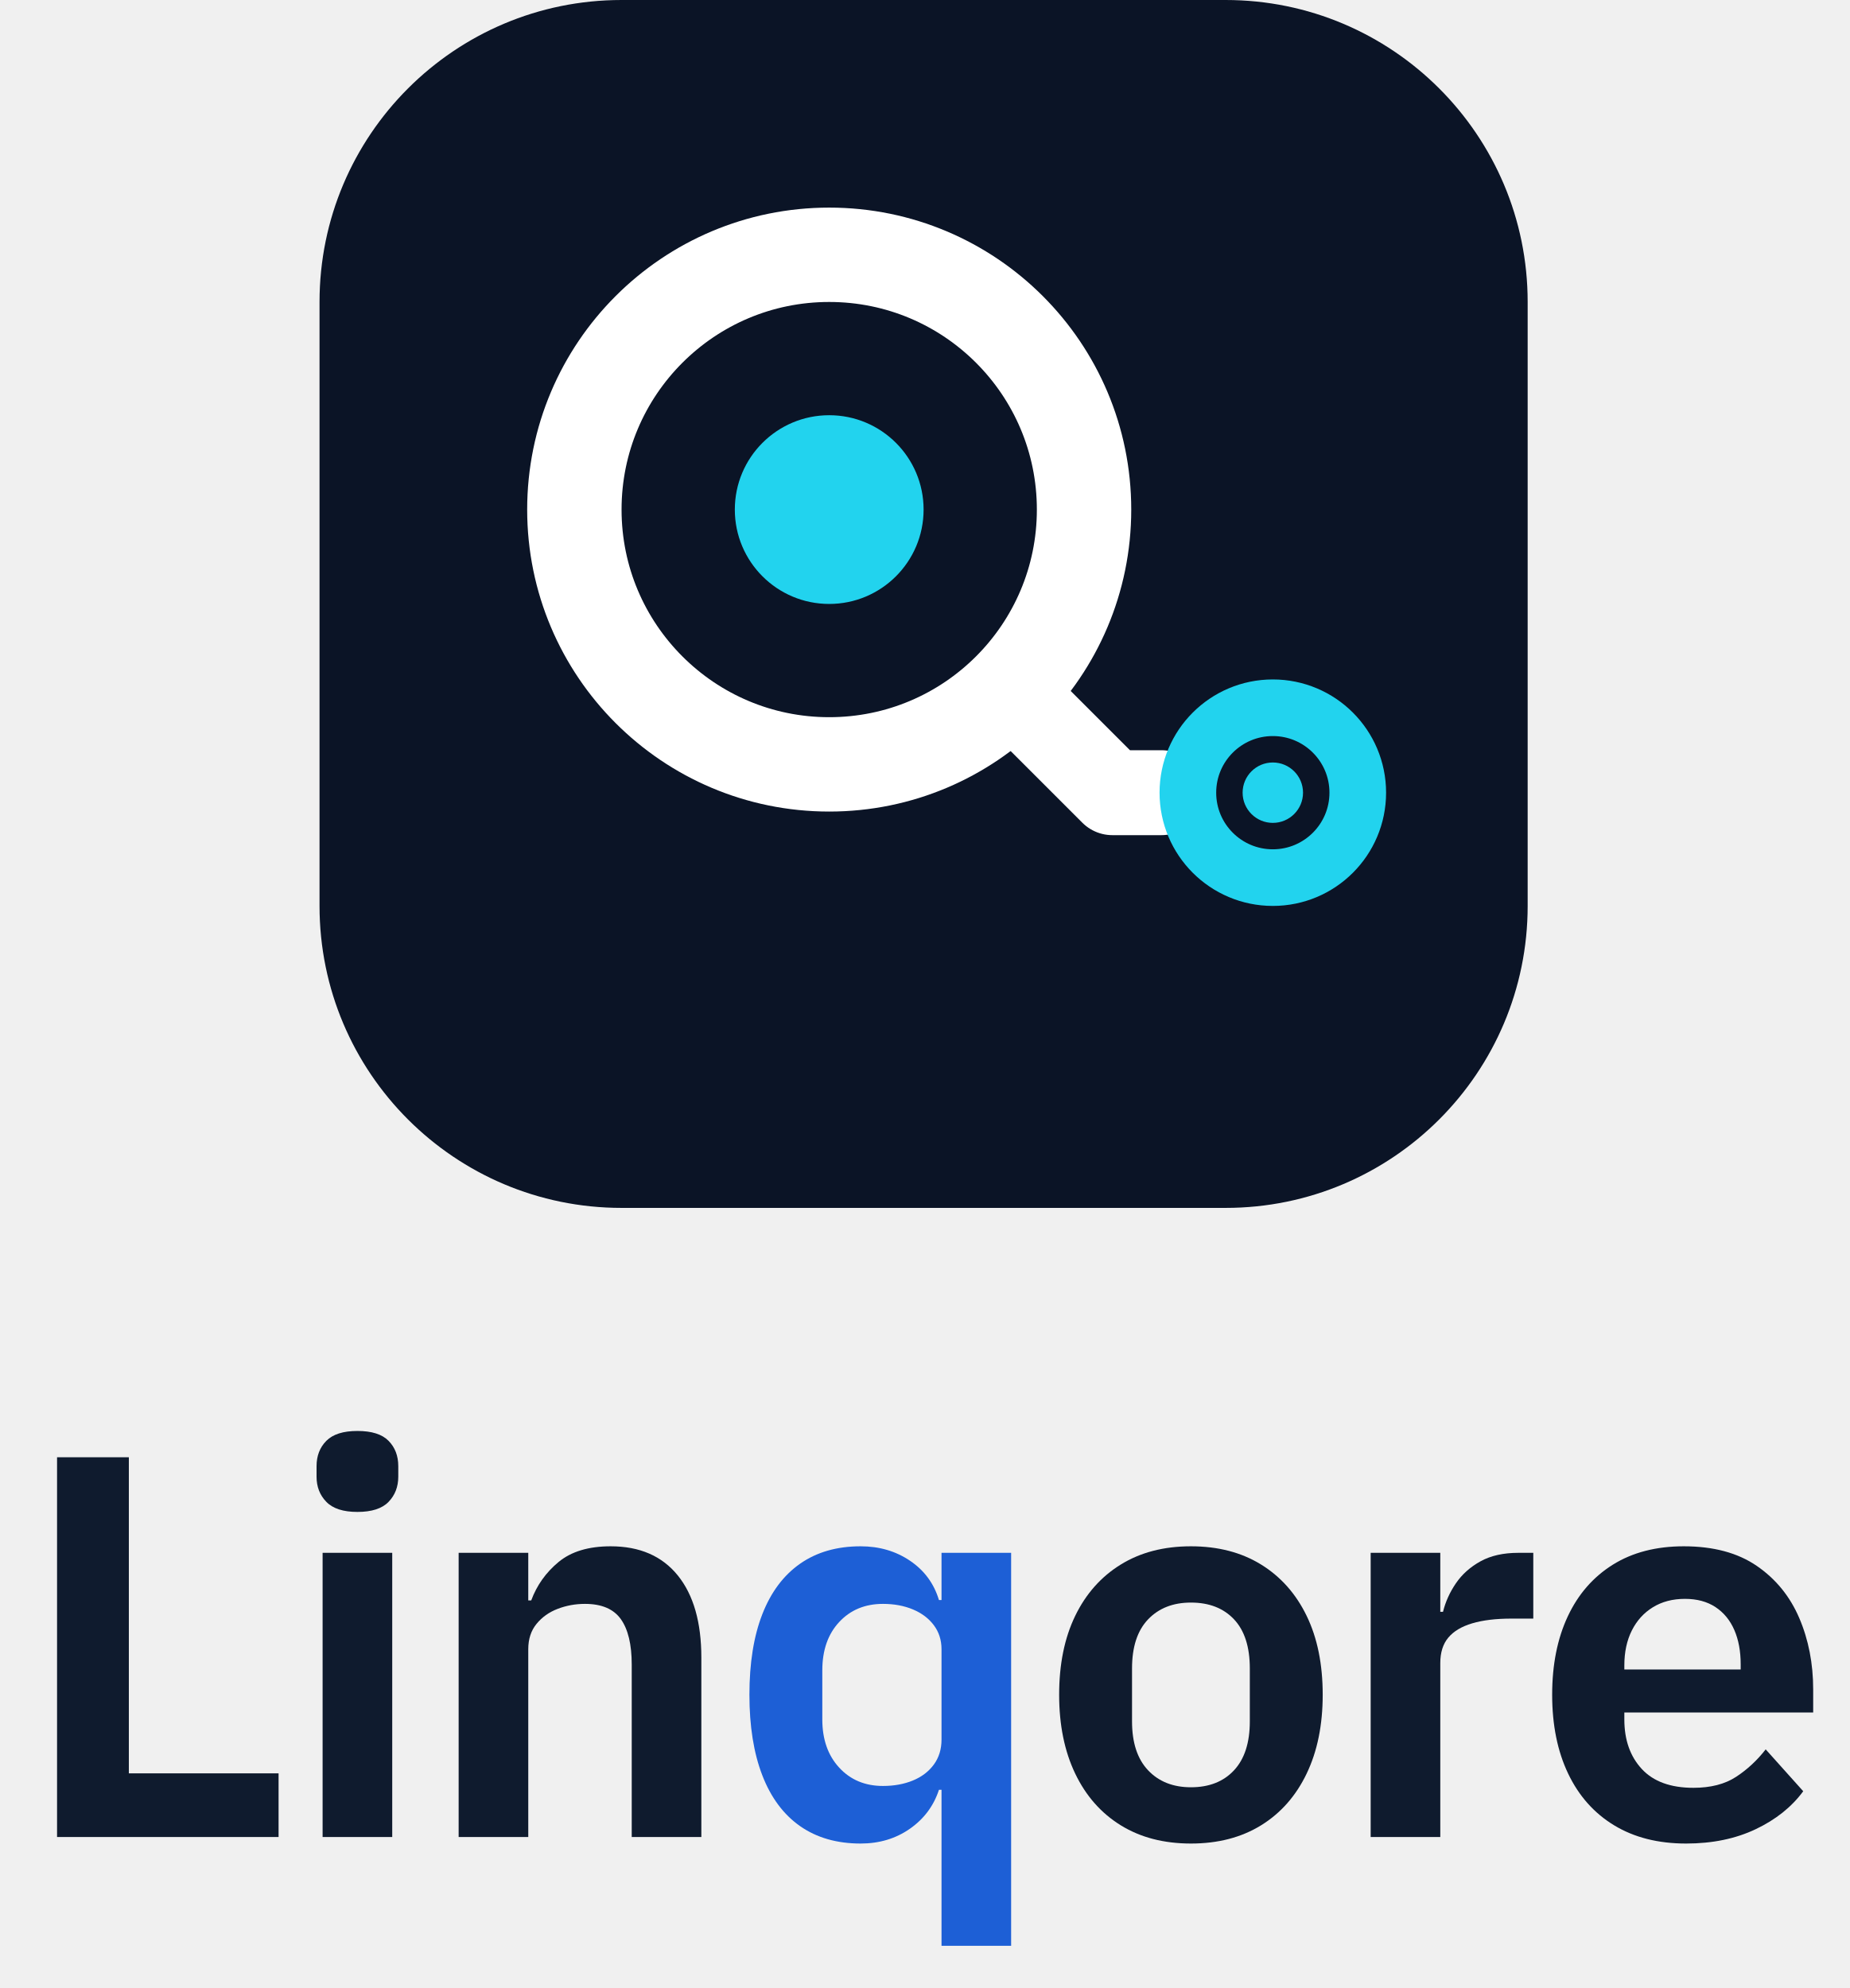
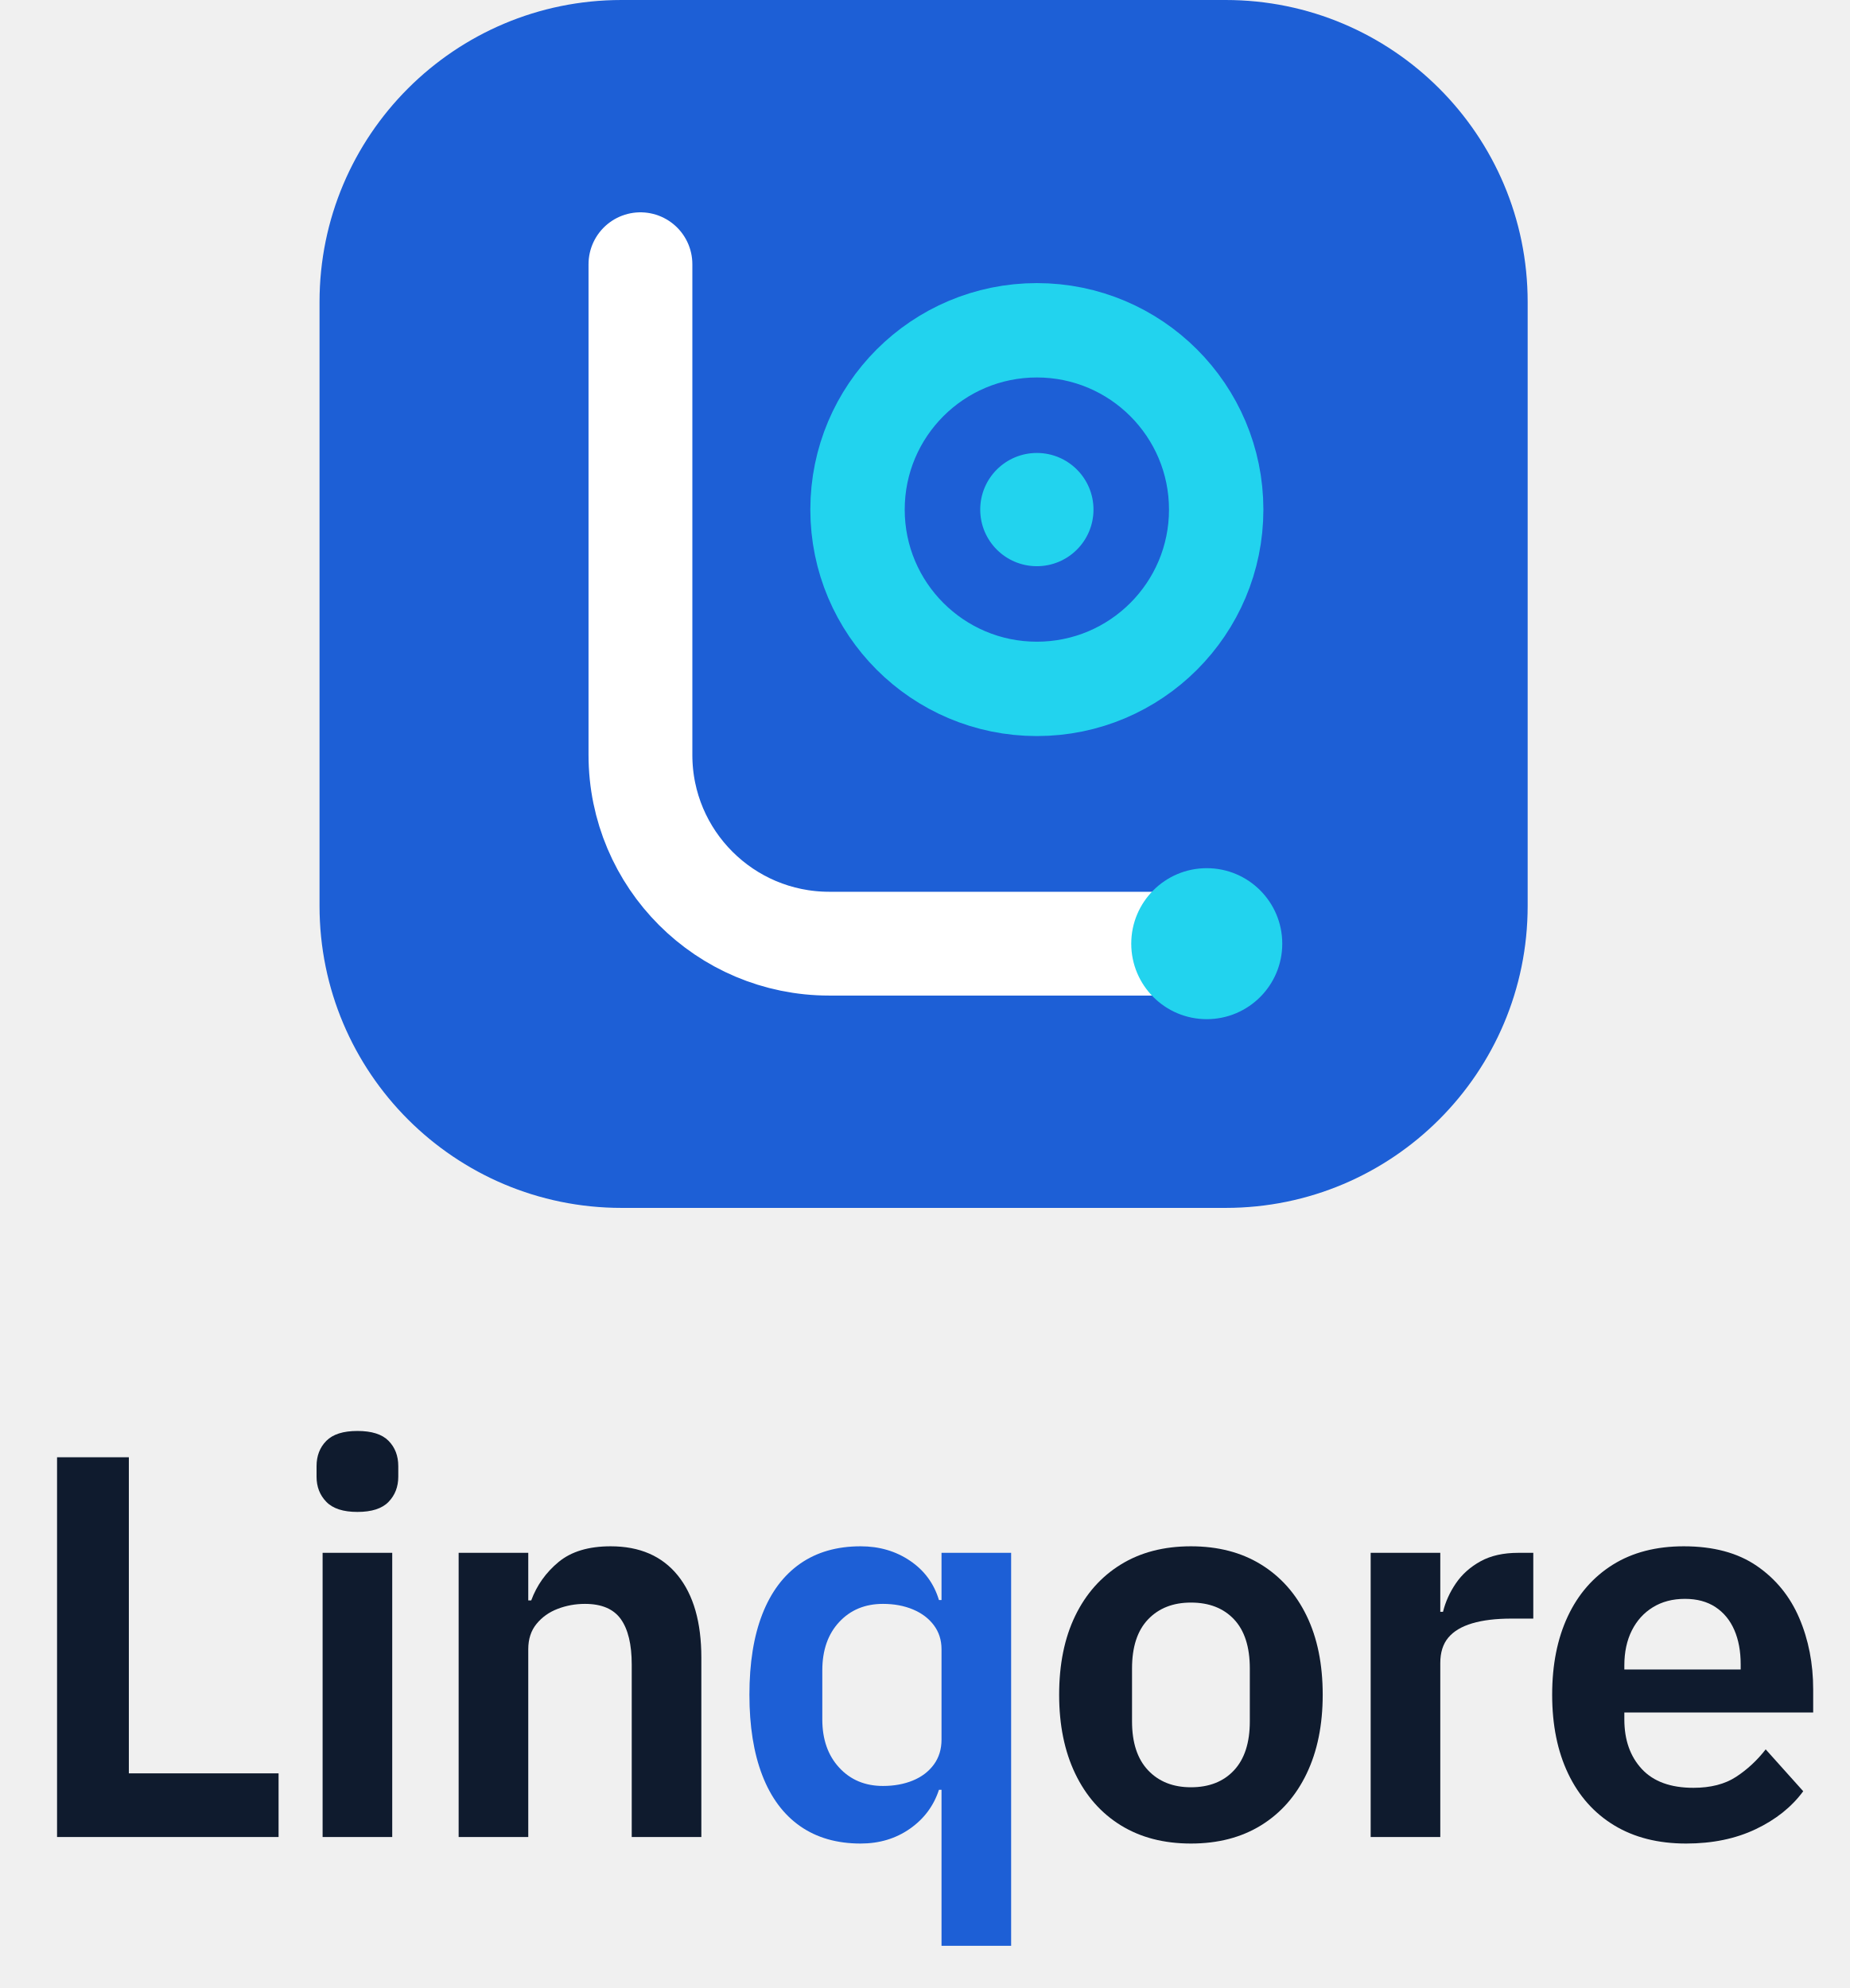
<svg xmlns="http://www.w3.org/2000/svg" viewBox="0 0 147 158" width="147" height="158">
  <g transform="translate(25.39 0.00) scale(1.5)">
-     <rect width="64" height="64" rx="16" fill="#0B1426" />
-     <circle cx="27" cy="27" r="13.5" fill="none" stroke="#FFFFFF" stroke-width="5" />
-     <circle cx="27" cy="27" r="5" fill="#22D3EE" />
-     <path d="M36.5 36.5 42 42h2.6" fill="none" stroke="#FFFFFF" stroke-width="4.5" stroke-linecap="round" stroke-linejoin="round" />
-     <circle cx="50.5" cy="42" r="4.5" fill="none" stroke="#22D3EE" stroke-width="3" />
-     <circle cx="50.5" cy="42" r="1.6" fill="#22D3EE" />
+     <rect width="64" height="64" rx="16" fill="#1D5FD6" />
+     <path d="M17 14v26a10 10 0 0 0 10 10h20" fill="none" stroke="#FFFFFF" stroke-width="5.5" stroke-linecap="round" />
+     <circle cx="38" cy="27" r="9.5" fill="none" stroke="#22D3EE" stroke-width="5" />
+     <circle cx="38" cy="27" r="3" fill="#22D3EE" />
+     <circle cx="47" cy="50" r="4" fill="#22D3EE" />
  </g>
  <g transform="translate(1.00 146.00) scale(0.04324)">
    <path fill="#0F1B2E" d="M488.805 0.0H81.72V-698.0H213.661V-117.006H488.805Z" />
    <path fill="#0F1B2E" d="M633.69 -597.519Q594.59 -597.519 576.597 -616.012Q558.605 -634.504 558.605 -662.26V-681.605Q558.605 -710.065 576.597 -728.205Q594.59 -746.345 633.69 -746.345Q673.086 -746.345 690.931 -728.205Q708.776 -710.065 708.776 -681.605V-662.26Q708.776 -634.504 690.931 -616.012Q673.086 -597.519 633.69 -597.519ZM569.72 0.0V-522.345H697.661V0.0Z" />
    <path fill="#0F1B2E" d="M947.661 0.0H819.72V-522.345H947.661V-434.82H953.071Q968.546 -476.705 1003.398 -505.525Q1038.251 -534.345 1099.071 -534.345Q1179.071 -534.345 1222.398 -480.818Q1265.726 -427.29 1265.726 -329.59V0.0H1137.785V-317.0Q1137.785 -372.351 1117.802 -400.428Q1097.82 -428.504 1051.805 -428.504Q1025.571 -428.504 1001.796 -419.414Q978.021 -410.324 962.841 -391.749Q947.661 -373.173 947.661 -345.31Z" />
    <path fill="#1D5FD6" d="M1707.08 200.0V-86.82H1702.375Q1687.835 -42.345 1648.925 -15.173Q1610.015 12.0 1558.425 12.0Q1493.015 12.0 1447.277 -19.942Q1401.54 -51.885 1377.802 -113.237Q1354.065 -174.59 1354.065 -261.525Q1354.065 -348.755 1377.802 -409.608Q1401.54 -470.46 1447.277 -502.403Q1493.015 -534.345 1558.425 -534.345Q1610.015 -534.345 1649.367 -507.673Q1688.72 -481.0 1702.375 -435.525H1707.08V-522.345H1835.021V200.0ZM1599.46 -93.841Q1630.115 -93.841 1654.475 -103.873Q1678.835 -113.906 1692.957 -133.176Q1707.08 -152.445 1707.08 -179.1V-345.015Q1707.08 -370.49 1692.957 -389.317Q1678.835 -408.144 1654.475 -418.324Q1630.115 -428.504 1599.46 -428.504Q1550.086 -428.504 1519.046 -395.17Q1488.006 -361.835 1488.006 -306.23V-216.115Q1488.006 -161.215 1519.046 -127.528Q1550.086 -93.841 1599.46 -93.841Z" />
    <path fill="#0F1B2E" d="M2165.41 12.0Q2090.77 12.0 2036.507 -21.5Q1982.245 -55.0 1952.745 -116.558Q1923.245 -178.115 1923.245 -261.525Q1923.245 -345.64 1952.745 -406.493Q1982.245 -467.345 2036.507 -500.845Q2090.77 -534.345 2165.41 -534.345Q2240.05 -534.345 2294.313 -500.845Q2348.575 -467.345 2378.075 -406.493Q2407.575 -345.64 2407.575 -261.525Q2407.575 -178.115 2378.075 -116.558Q2348.575 -55.0 2294.313 -21.5Q2240.05 12.0 2165.41 12.0ZM2165.41 -91.431Q2215.605 -91.431 2244.619 -122.618Q2273.634 -153.805 2273.634 -212.54V-309.805Q2273.634 -369.245 2244.619 -400.08Q2215.605 -430.914 2165.41 -430.914Q2116.215 -430.914 2086.701 -400.08Q2057.186 -369.245 2057.186 -309.805V-212.54Q2057.186 -153.805 2086.701 -122.618Q2116.215 -91.431 2165.41 -91.431Z" />
    <path fill="#0F1B2E" d="M2623.661 0.0H2495.72V-522.345H2623.661V-413.95H2628.661Q2635.546 -441.77 2652.431 -466.442Q2669.316 -491.115 2697.553 -506.73Q2725.791 -522.345 2767.086 -522.345H2794.561V-401.454H2754.611Q2711.611 -401.454 2682.373 -392.774Q2653.136 -384.094 2638.398 -366.504Q2623.661 -348.914 2623.661 -319.684Z" />
    <path fill="#0F1B2E" d="M3075.345 12.0Q2998.295 12.0 2943.122 -21.5Q2887.95 -55.0 2858.597 -116.558Q2829.245 -178.115 2829.245 -261.525Q2829.245 -344.23 2857.892 -405.435Q2886.54 -466.64 2940.655 -500.493Q2994.77 -534.345 3071.115 -534.345Q3152.805 -534.345 3205.273 -498.32Q3257.74 -462.295 3283.33 -402.475Q3308.92 -342.655 3308.92 -271.065V-228.835H2961.891V-216.115Q2961.891 -159.69 2993.931 -125.061Q3025.971 -90.431 3088.805 -90.431Q3136.395 -90.431 3167.255 -110.611Q3198.115 -130.791 3221.64 -161.1L3290.625 -84.144Q3258.575 -40.605 3203.108 -14.302Q3147.64 12.0 3075.345 12.0ZM3073.23 -437.734Q3039.395 -437.734 3014.356 -422.317Q2989.316 -406.9 2975.603 -379.507Q2961.891 -352.115 2961.891 -315.575V-307.87H3175.684V-317.46Q3175.684 -353.59 3163.972 -380.54Q3152.26 -407.49 3129.367 -422.612Q3106.475 -437.734 3073.23 -437.734Z" />
  </g>
</svg>
